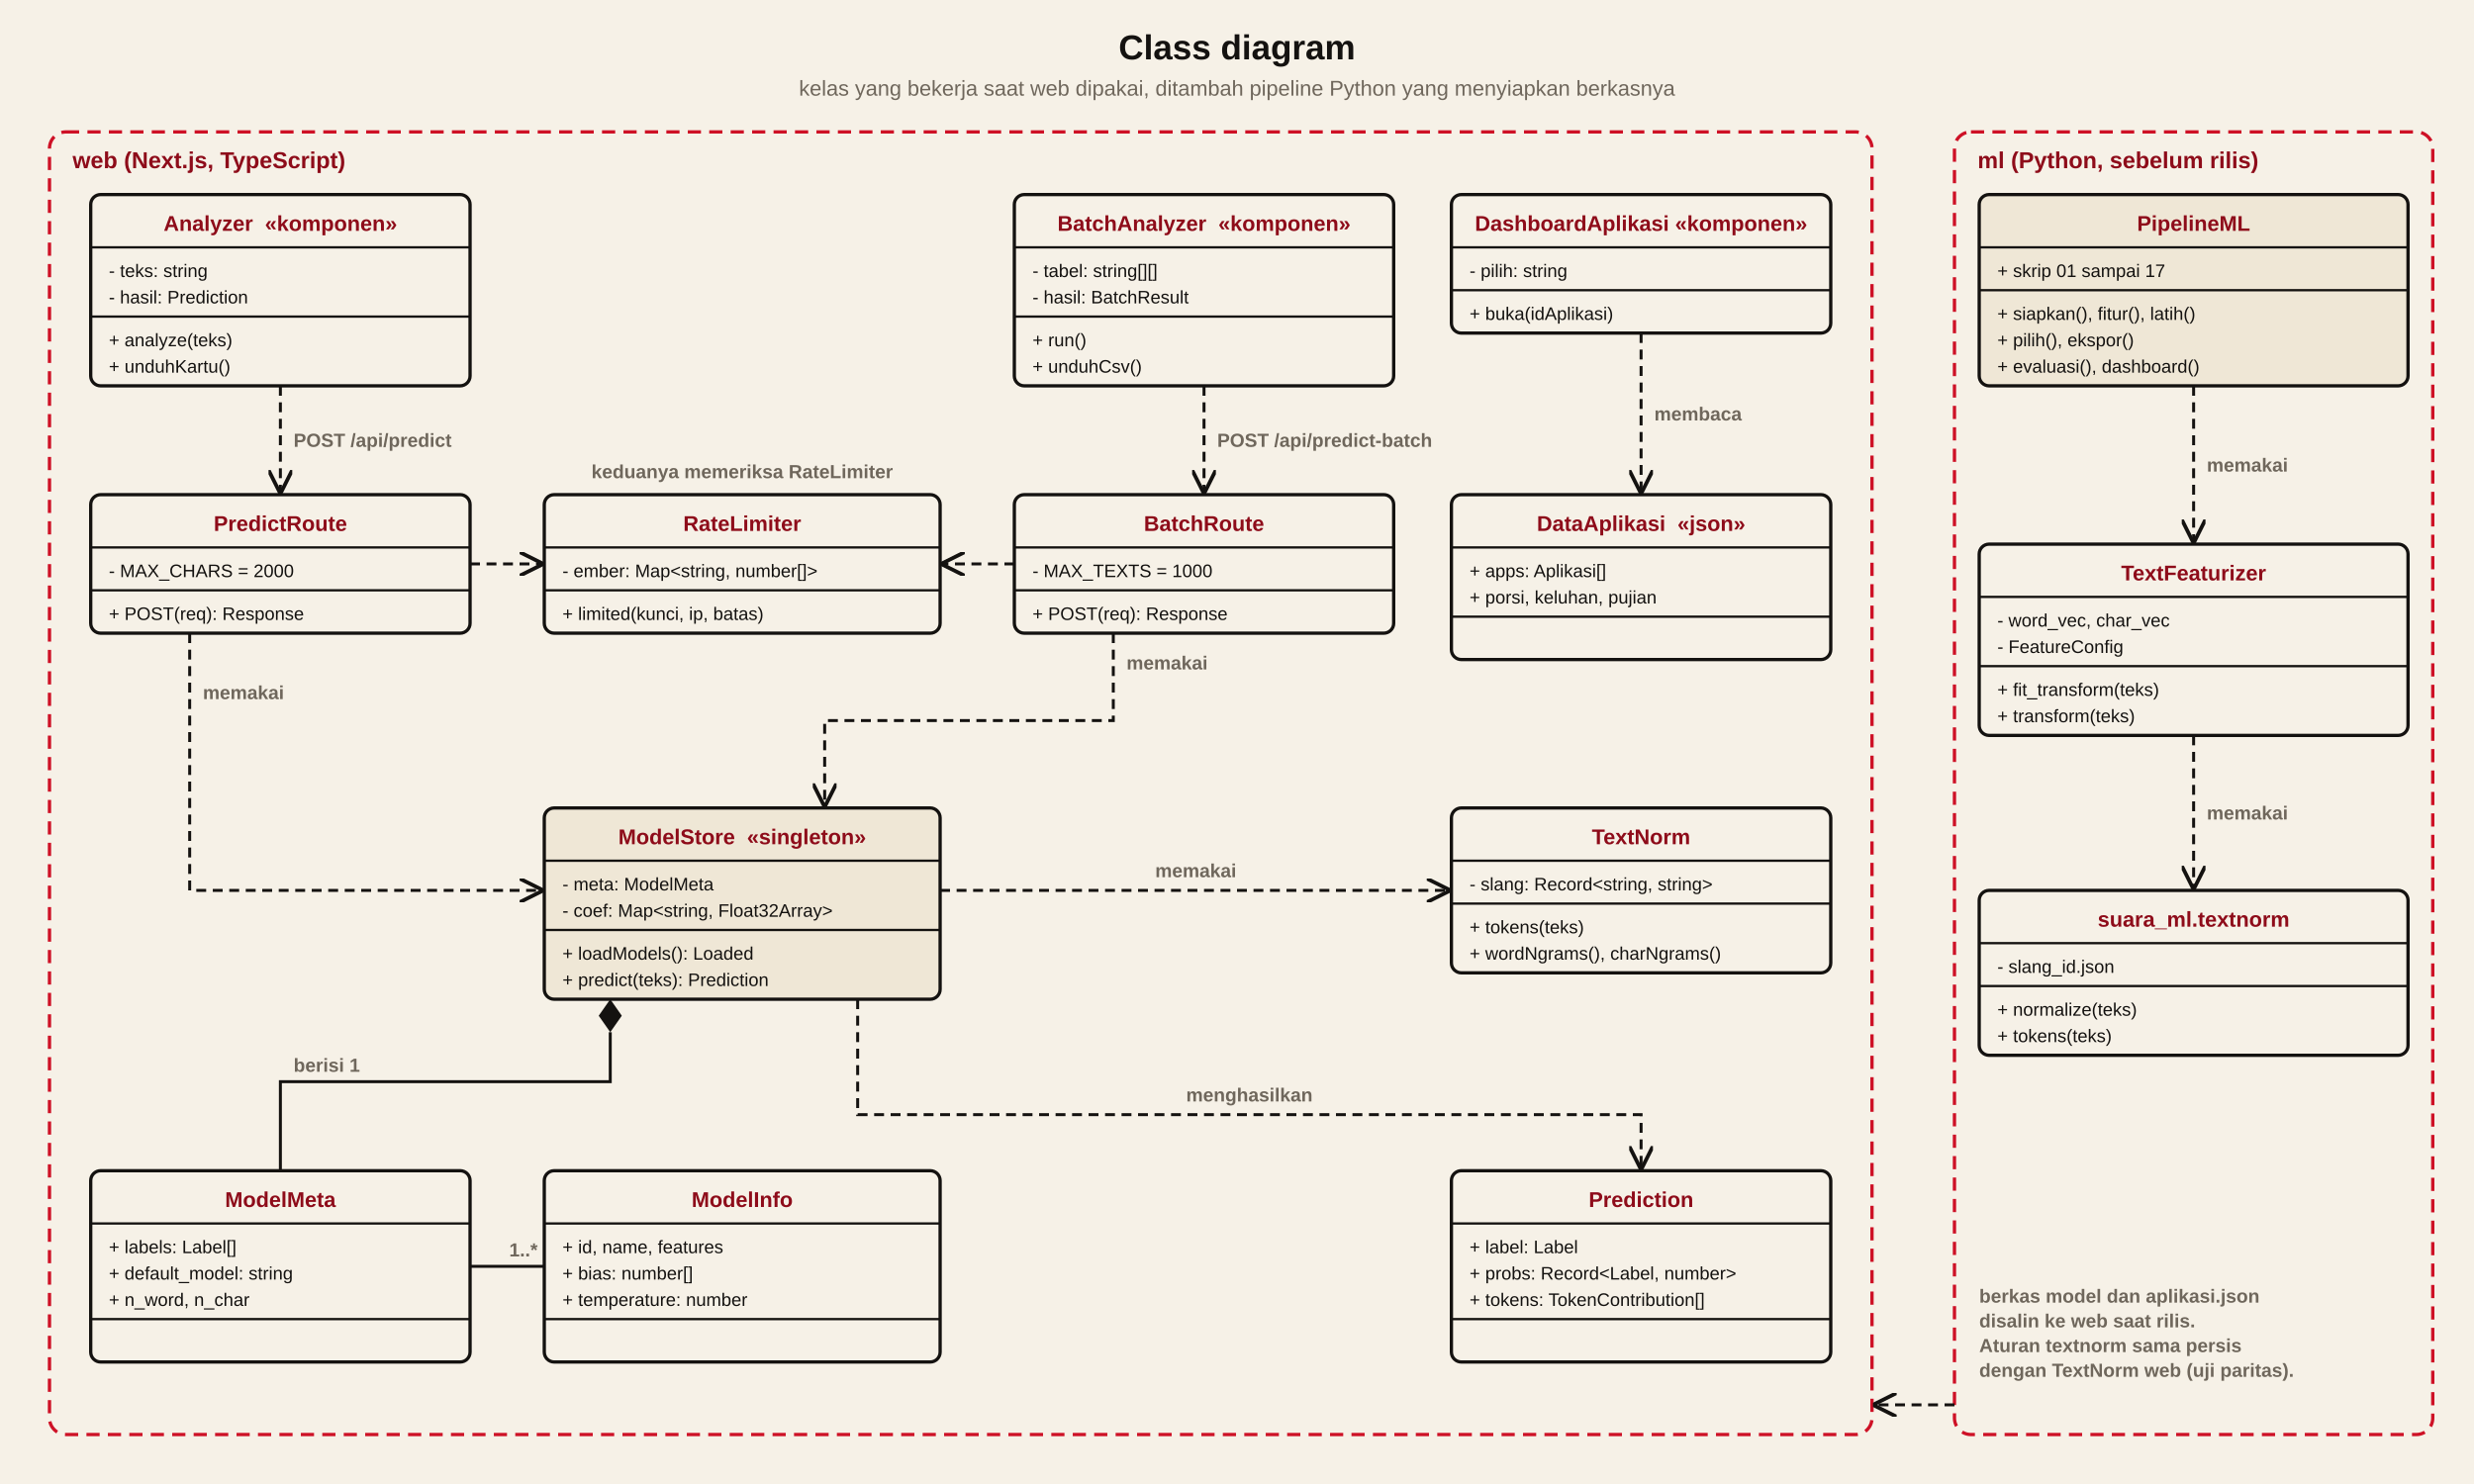
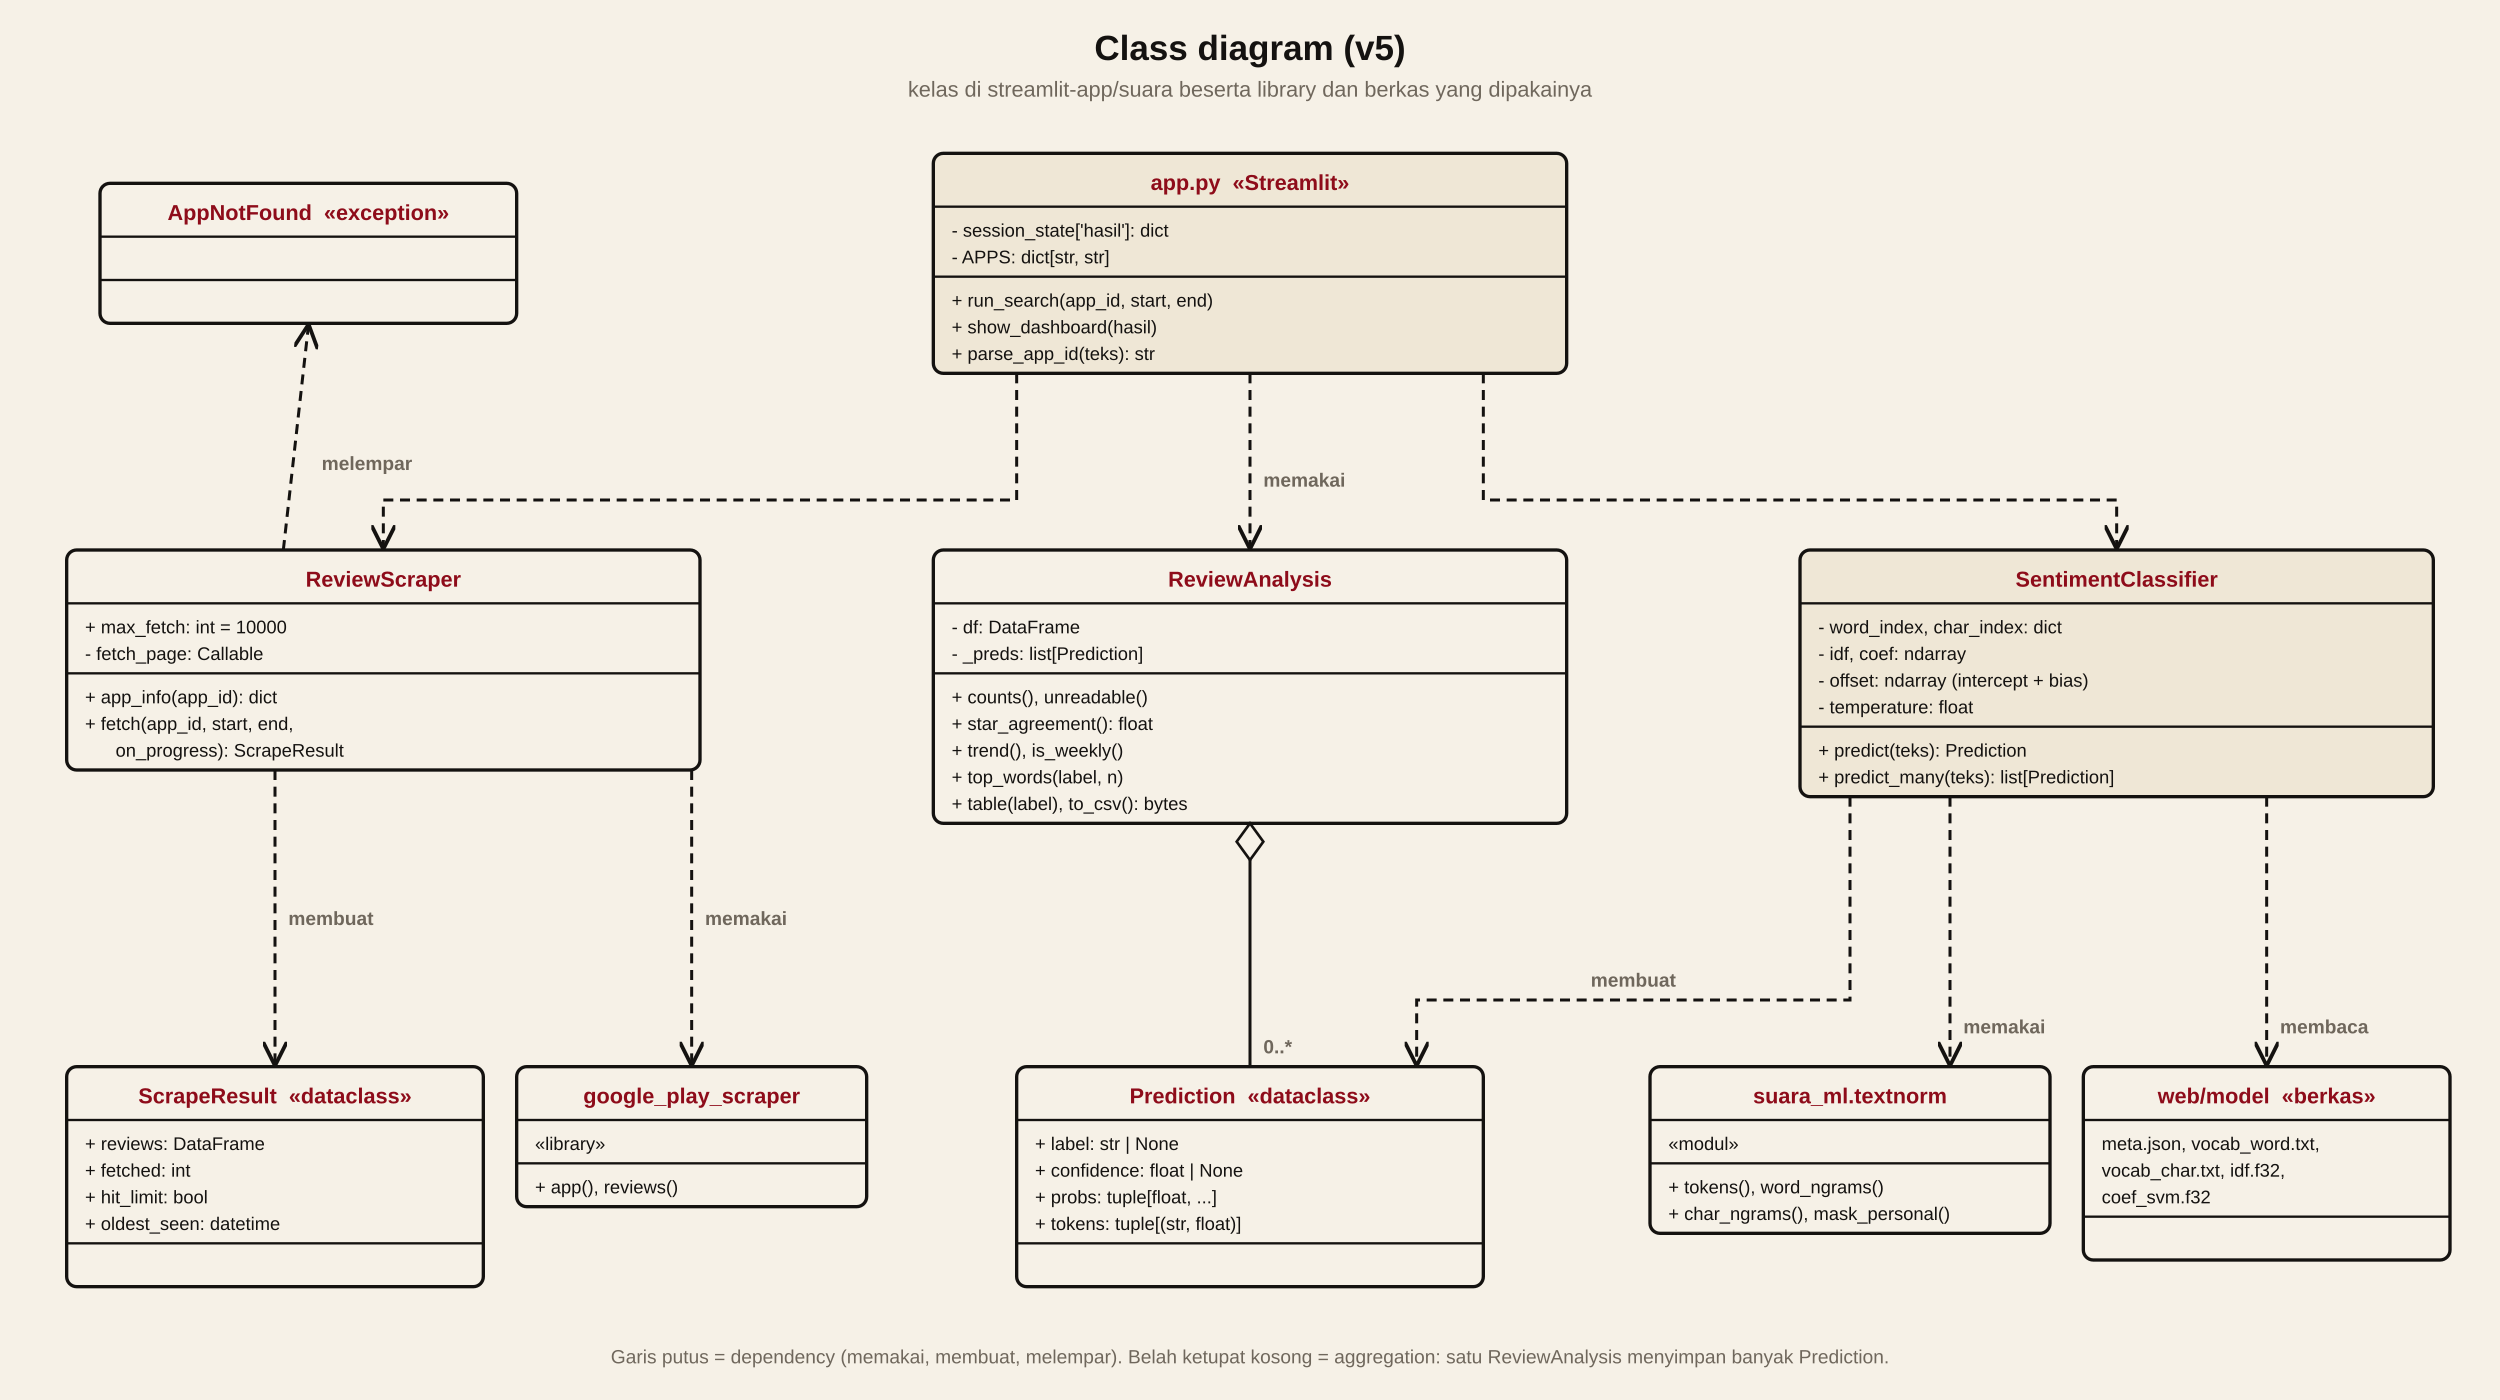
- <svg xmlns="http://www.w3.org/2000/svg" viewBox="0 0 1500 900" width="1500" height="900" role="img" aria-label="Class diagram Suara Rakyat">
+ <svg xmlns="http://www.w3.org/2000/svg" viewBox="0 0 1500 840" width="1500" height="840" role="img" aria-label="Class diagram Suara Rakyat v5">
  <defs>
    <marker id="panah" viewBox="0 0 10 10" refX="9" refY="5" markerWidth="7" markerHeight="7" orient="auto-start-reverse">
      <path d="M0,0L10,5L0,10Z" fill="#141210" />
    </marker>
    <marker id="panah-garis" viewBox="0 0 10 10" refX="9" refY="5" markerWidth="8" markerHeight="8" orient="auto-start-reverse">
      <path d="M0,0L10,5L0,10" fill="none" stroke="#141210" stroke-width="1.6" />
    </marker>
    <marker id="segitiga" viewBox="0 0 12 12" refX="11" refY="6" markerWidth="11" markerHeight="11" orient="auto-start-reverse">
      <path d="M0,0L12,6L0,12Z" fill="#f6f1e7" stroke="#141210" stroke-width="1.4" />
    </marker>
  </defs>
-   <rect width="1500" height="900" fill="#f6f1e7" />
-   <text x="750.0" y="36.0" text-anchor="middle" font-family="Plus Jakarta Sans, Segoe UI, Arial, sans-serif" font-size="21" font-weight="800" fill="#141210" xml:space="preserve">Class diagram</text>
-   <text x="750.0" y="58.0" text-anchor="middle" font-family="Plus Jakarta Sans, Segoe UI, Arial, sans-serif" font-size="13" font-weight="500" fill="#6f675c" xml:space="preserve">kelas yang bekerja saat web dipakai, ditambah pipeline Python yang menyiapkan berkasnya</text>
-   <rect x="30" y="80" width="1105" height="790" rx="10" fill="none" stroke="#ce1126" stroke-width="2" stroke-dasharray="8 5" />
-   <text x="44.0" y="102.0" text-anchor="start" font-family="Plus Jakarta Sans, Segoe UI, Arial, sans-serif" font-size="14" font-weight="700" fill="#8e0c1a" xml:space="preserve">web (Next.js, TypeScript)</text>
-   <rect x="1185" y="80" width="290" height="790" rx="10" fill="none" stroke="#ce1126" stroke-width="2" stroke-dasharray="8 5" />
-   <text x="1199.0" y="102.0" text-anchor="start" font-family="Plus Jakarta Sans, Segoe UI, Arial, sans-serif" font-size="14" font-weight="700" fill="#8e0c1a" xml:space="preserve">ml (Python, sebelum rilis)</text>
-   <rect x="55" y="118" width="230" height="116" rx="6" fill="#f6f1e7" stroke="#141210" stroke-width="2" />
-   <text x="170.0" y="140.0" text-anchor="middle" font-family="Plus Jakarta Sans, Segoe UI, Arial, sans-serif" font-size="13" font-weight="700" fill="#8e0c1a" xml:space="preserve">Analyzer  «komponen»</text>
-   <path d="M55,150H285" stroke="#141210" stroke-width="1.4" />
-   <text x="66.0" y="168.0" text-anchor="start" font-family="Plus Jakarta Sans, Segoe UI, Arial, sans-serif" font-size="11" font-weight="400" fill="#141210" xml:space="preserve">- teks: string</text>
-   <text x="66.0" y="184.0" text-anchor="start" font-family="Plus Jakarta Sans, Segoe UI, Arial, sans-serif" font-size="11" font-weight="400" fill="#141210" xml:space="preserve">- hasil: Prediction</text>
-   <path d="M55,192H285" stroke="#141210" stroke-width="1.4" />
-   <text x="66.0" y="210.0" text-anchor="start" font-family="Plus Jakarta Sans, Segoe UI, Arial, sans-serif" font-size="11" font-weight="400" fill="#141210" xml:space="preserve">+ analyze(teks)</text>
-   <text x="66.0" y="226.0" text-anchor="start" font-family="Plus Jakarta Sans, Segoe UI, Arial, sans-serif" font-size="11" font-weight="400" fill="#141210" xml:space="preserve">+ unduhKartu()</text>
-   <rect x="615" y="118" width="230" height="116" rx="6" fill="#f6f1e7" stroke="#141210" stroke-width="2" />
-   <text x="730.0" y="140.0" text-anchor="middle" font-family="Plus Jakarta Sans, Segoe UI, Arial, sans-serif" font-size="13" font-weight="700" fill="#8e0c1a" xml:space="preserve">BatchAnalyzer  «komponen»</text>
-   <path d="M615,150H845" stroke="#141210" stroke-width="1.4" />
-   <text x="626.0" y="168.0" text-anchor="start" font-family="Plus Jakarta Sans, Segoe UI, Arial, sans-serif" font-size="11" font-weight="400" fill="#141210" xml:space="preserve">- tabel: string[][]</text>
-   <text x="626.0" y="184.0" text-anchor="start" font-family="Plus Jakarta Sans, Segoe UI, Arial, sans-serif" font-size="11" font-weight="400" fill="#141210" xml:space="preserve">- hasil: BatchResult</text>
-   <path d="M615,192H845" stroke="#141210" stroke-width="1.4" />
-   <text x="626.0" y="210.0" text-anchor="start" font-family="Plus Jakarta Sans, Segoe UI, Arial, sans-serif" font-size="11" font-weight="400" fill="#141210" xml:space="preserve">+ run()</text>
-   <text x="626.0" y="226.0" text-anchor="start" font-family="Plus Jakarta Sans, Segoe UI, Arial, sans-serif" font-size="11" font-weight="400" fill="#141210" xml:space="preserve">+ unduhCsv()</text>
-   <rect x="880" y="118" width="230" height="84" rx="6" fill="#f6f1e7" stroke="#141210" stroke-width="2" />
-   <text x="995.0" y="140.0" text-anchor="middle" font-family="Plus Jakarta Sans, Segoe UI, Arial, sans-serif" font-size="13" font-weight="700" fill="#8e0c1a" xml:space="preserve">DashboardAplikasi «komponen»</text>
-   <path d="M880,150H1110" stroke="#141210" stroke-width="1.4" />
-   <text x="891.0" y="168.0" text-anchor="start" font-family="Plus Jakarta Sans, Segoe UI, Arial, sans-serif" font-size="11" font-weight="400" fill="#141210" xml:space="preserve">- pilih: string</text>
-   <path d="M880,176H1110" stroke="#141210" stroke-width="1.4" />
-   <text x="891.0" y="194.0" text-anchor="start" font-family="Plus Jakarta Sans, Segoe UI, Arial, sans-serif" font-size="11" font-weight="400" fill="#141210" xml:space="preserve">+ buka(idAplikasi)</text>
-   <rect x="55" y="300" width="230" height="84" rx="6" fill="#f6f1e7" stroke="#141210" stroke-width="2" />
-   <text x="170.0" y="322.0" text-anchor="middle" font-family="Plus Jakarta Sans, Segoe UI, Arial, sans-serif" font-size="13" font-weight="700" fill="#8e0c1a" xml:space="preserve">PredictRoute</text>
-   <path d="M55,332H285" stroke="#141210" stroke-width="1.4" />
-   <text x="66.0" y="350.0" text-anchor="start" font-family="Plus Jakarta Sans, Segoe UI, Arial, sans-serif" font-size="11" font-weight="400" fill="#141210" xml:space="preserve">- MAX_CHARS = 2000</text>
-   <path d="M55,358H285" stroke="#141210" stroke-width="1.4" />
-   <text x="66.0" y="376.0" text-anchor="start" font-family="Plus Jakarta Sans, Segoe UI, Arial, sans-serif" font-size="11" font-weight="400" fill="#141210" xml:space="preserve">+ POST(req): Response</text>
-   <rect x="330" y="300" width="240" height="84" rx="6" fill="#f6f1e7" stroke="#141210" stroke-width="2" />
-   <text x="450.0" y="322.0" text-anchor="middle" font-family="Plus Jakarta Sans, Segoe UI, Arial, sans-serif" font-size="13" font-weight="700" fill="#8e0c1a" xml:space="preserve">RateLimiter</text>
-   <path d="M330,332H570" stroke="#141210" stroke-width="1.4" />
-   <text x="341.0" y="350.0" text-anchor="start" font-family="Plus Jakarta Sans, Segoe UI, Arial, sans-serif" font-size="11" font-weight="400" fill="#141210" xml:space="preserve">- ember: Map&lt;string, number[]&gt;</text>
-   <path d="M330,358H570" stroke="#141210" stroke-width="1.4" />
-   <text x="341.0" y="376.0" text-anchor="start" font-family="Plus Jakarta Sans, Segoe UI, Arial, sans-serif" font-size="11" font-weight="400" fill="#141210" xml:space="preserve">+ limited(kunci, ip, batas)</text>
-   <rect x="615" y="300" width="230" height="84" rx="6" fill="#f6f1e7" stroke="#141210" stroke-width="2" />
-   <text x="730.0" y="322.0" text-anchor="middle" font-family="Plus Jakarta Sans, Segoe UI, Arial, sans-serif" font-size="13" font-weight="700" fill="#8e0c1a" xml:space="preserve">BatchRoute</text>
-   <path d="M615,332H845" stroke="#141210" stroke-width="1.4" />
-   <text x="626.0" y="350.0" text-anchor="start" font-family="Plus Jakarta Sans, Segoe UI, Arial, sans-serif" font-size="11" font-weight="400" fill="#141210" xml:space="preserve">- MAX_TEXTS = 1000</text>
-   <path d="M615,358H845" stroke="#141210" stroke-width="1.4" />
-   <text x="626.0" y="376.0" text-anchor="start" font-family="Plus Jakarta Sans, Segoe UI, Arial, sans-serif" font-size="11" font-weight="400" fill="#141210" xml:space="preserve">+ POST(req): Response</text>
-   <rect x="880" y="300" width="230" height="100" rx="6" fill="#f6f1e7" stroke="#141210" stroke-width="2" />
-   <text x="995.0" y="322.0" text-anchor="middle" font-family="Plus Jakarta Sans, Segoe UI, Arial, sans-serif" font-size="13" font-weight="700" fill="#8e0c1a" xml:space="preserve">DataAplikasi  «json»</text>
-   <path d="M880,332H1110" stroke="#141210" stroke-width="1.4" />
-   <text x="891.0" y="350.0" text-anchor="start" font-family="Plus Jakarta Sans, Segoe UI, Arial, sans-serif" font-size="11" font-weight="400" fill="#141210" xml:space="preserve">+ apps: Aplikasi[]</text>
-   <text x="891.0" y="366.0" text-anchor="start" font-family="Plus Jakarta Sans, Segoe UI, Arial, sans-serif" font-size="11" font-weight="400" fill="#141210" xml:space="preserve">+ porsi, keluhan, pujian</text>
-   <path d="M880,374H1110" stroke="#141210" stroke-width="1.4" />
-   <rect x="330" y="490" width="240" height="116" rx="6" fill="#efe7d6" stroke="#141210" stroke-width="2" />
-   <text x="450.0" y="512.0" text-anchor="middle" font-family="Plus Jakarta Sans, Segoe UI, Arial, sans-serif" font-size="13" font-weight="700" fill="#8e0c1a" xml:space="preserve">ModelStore  «singleton»</text>
-   <path d="M330,522H570" stroke="#141210" stroke-width="1.4" />
-   <text x="341.0" y="540.0" text-anchor="start" font-family="Plus Jakarta Sans, Segoe UI, Arial, sans-serif" font-size="11" font-weight="400" fill="#141210" xml:space="preserve">- meta: ModelMeta</text>
-   <text x="341.0" y="556.0" text-anchor="start" font-family="Plus Jakarta Sans, Segoe UI, Arial, sans-serif" font-size="11" font-weight="400" fill="#141210" xml:space="preserve">- coef: Map&lt;string, Float32Array&gt;</text>
-   <path d="M330,564H570" stroke="#141210" stroke-width="1.4" />
-   <text x="341.0" y="582.0" text-anchor="start" font-family="Plus Jakarta Sans, Segoe UI, Arial, sans-serif" font-size="11" font-weight="400" fill="#141210" xml:space="preserve">+ loadModels(): Loaded</text>
-   <text x="341.0" y="598.0" text-anchor="start" font-family="Plus Jakarta Sans, Segoe UI, Arial, sans-serif" font-size="11" font-weight="400" fill="#141210" xml:space="preserve">+ predict(teks): Prediction</text>
-   <rect x="880" y="490" width="230" height="100" rx="6" fill="#f6f1e7" stroke="#141210" stroke-width="2" />
-   <text x="995.0" y="512.0" text-anchor="middle" font-family="Plus Jakarta Sans, Segoe UI, Arial, sans-serif" font-size="13" font-weight="700" fill="#8e0c1a" xml:space="preserve">TextNorm</text>
-   <path d="M880,522H1110" stroke="#141210" stroke-width="1.4" />
-   <text x="891.0" y="540.0" text-anchor="start" font-family="Plus Jakarta Sans, Segoe UI, Arial, sans-serif" font-size="11" font-weight="400" fill="#141210" xml:space="preserve">- slang: Record&lt;string, string&gt;</text>
-   <path d="M880,548H1110" stroke="#141210" stroke-width="1.4" />
-   <text x="891.0" y="566.0" text-anchor="start" font-family="Plus Jakarta Sans, Segoe UI, Arial, sans-serif" font-size="11" font-weight="400" fill="#141210" xml:space="preserve">+ tokens(teks)</text>
-   <text x="891.0" y="582.0" text-anchor="start" font-family="Plus Jakarta Sans, Segoe UI, Arial, sans-serif" font-size="11" font-weight="400" fill="#141210" xml:space="preserve">+ wordNgrams(), charNgrams()</text>
-   <rect x="55" y="710" width="230" height="116" rx="6" fill="#f6f1e7" stroke="#141210" stroke-width="2" />
-   <text x="170.0" y="732.0" text-anchor="middle" font-family="Plus Jakarta Sans, Segoe UI, Arial, sans-serif" font-size="13" font-weight="700" fill="#8e0c1a" xml:space="preserve">ModelMeta</text>
-   <path d="M55,742H285" stroke="#141210" stroke-width="1.4" />
-   <text x="66.0" y="760.0" text-anchor="start" font-family="Plus Jakarta Sans, Segoe UI, Arial, sans-serif" font-size="11" font-weight="400" fill="#141210" xml:space="preserve">+ labels: Label[]</text>
-   <text x="66.0" y="776.0" text-anchor="start" font-family="Plus Jakarta Sans, Segoe UI, Arial, sans-serif" font-size="11" font-weight="400" fill="#141210" xml:space="preserve">+ default_model: string</text>
-   <text x="66.0" y="792.0" text-anchor="start" font-family="Plus Jakarta Sans, Segoe UI, Arial, sans-serif" font-size="11" font-weight="400" fill="#141210" xml:space="preserve">+ n_word, n_char</text>
-   <path d="M55,800H285" stroke="#141210" stroke-width="1.4" />
-   <rect x="330" y="710" width="240" height="116" rx="6" fill="#f6f1e7" stroke="#141210" stroke-width="2" />
-   <text x="450.0" y="732.0" text-anchor="middle" font-family="Plus Jakarta Sans, Segoe UI, Arial, sans-serif" font-size="13" font-weight="700" fill="#8e0c1a" xml:space="preserve">ModelInfo</text>
-   <path d="M330,742H570" stroke="#141210" stroke-width="1.4" />
-   <text x="341.0" y="760.0" text-anchor="start" font-family="Plus Jakarta Sans, Segoe UI, Arial, sans-serif" font-size="11" font-weight="400" fill="#141210" xml:space="preserve">+ id, name, features</text>
-   <text x="341.0" y="776.0" text-anchor="start" font-family="Plus Jakarta Sans, Segoe UI, Arial, sans-serif" font-size="11" font-weight="400" fill="#141210" xml:space="preserve">+ bias: number[]</text>
-   <text x="341.0" y="792.0" text-anchor="start" font-family="Plus Jakarta Sans, Segoe UI, Arial, sans-serif" font-size="11" font-weight="400" fill="#141210" xml:space="preserve">+ temperature: number</text>
-   <path d="M330,800H570" stroke="#141210" stroke-width="1.4" />
-   <rect x="880" y="710" width="230" height="116" rx="6" fill="#f6f1e7" stroke="#141210" stroke-width="2" />
-   <text x="995.0" y="732.0" text-anchor="middle" font-family="Plus Jakarta Sans, Segoe UI, Arial, sans-serif" font-size="13" font-weight="700" fill="#8e0c1a" xml:space="preserve">Prediction</text>
-   <path d="M880,742H1110" stroke="#141210" stroke-width="1.4" />
-   <text x="891.0" y="760.0" text-anchor="start" font-family="Plus Jakarta Sans, Segoe UI, Arial, sans-serif" font-size="11" font-weight="400" fill="#141210" xml:space="preserve">+ label: Label</text>
-   <text x="891.0" y="776.0" text-anchor="start" font-family="Plus Jakarta Sans, Segoe UI, Arial, sans-serif" font-size="11" font-weight="400" fill="#141210" xml:space="preserve">+ probs: Record&lt;Label, number&gt;</text>
-   <text x="891.0" y="792.0" text-anchor="start" font-family="Plus Jakarta Sans, Segoe UI, Arial, sans-serif" font-size="11" font-weight="400" fill="#141210" xml:space="preserve">+ tokens: TokenContribution[]</text>
-   <path d="M880,800H1110" stroke="#141210" stroke-width="1.4" />
-   <path d="M170.0,234.0L170.0,298.0" stroke="#141210" stroke-width="1.8" fill="none" stroke-dasharray="6 4" marker-end="url(#panah-garis)" />
-   <text x="178.0" y="271.0" text-anchor="start" font-family="Plus Jakarta Sans, Segoe UI, Arial, sans-serif" font-size="11.5" font-weight="600" fill="#6f675c" xml:space="preserve">POST /api/predict</text>
-   <path d="M730.0,234.0L730.0,298.0" stroke="#141210" stroke-width="1.8" fill="none" stroke-dasharray="6 4" marker-end="url(#panah-garis)" />
-   <text x="738.0" y="271.0" text-anchor="start" font-family="Plus Jakarta Sans, Segoe UI, Arial, sans-serif" font-size="11.5" font-weight="600" fill="#6f675c" xml:space="preserve">POST /api/predict-batch</text>
-   <path d="M995.0,202.0L995.0,298.0" stroke="#141210" stroke-width="1.8" fill="none" stroke-dasharray="6 4" marker-end="url(#panah-garis)" />
-   <text x="1003.0" y="255.0" text-anchor="start" font-family="Plus Jakarta Sans, Segoe UI, Arial, sans-serif" font-size="11.5" font-weight="600" fill="#6f675c" xml:space="preserve">membaca</text>
-   <path d="M285.0,342.0L328.0,342.0" stroke="#141210" stroke-width="1.8" fill="none" stroke-dasharray="6 4" marker-end="url(#panah-garis)" />
-   <path d="M615.0,342.0L572.0,342.0" stroke="#141210" stroke-width="1.8" fill="none" stroke-dasharray="6 4" marker-end="url(#panah-garis)" />
-   <text x="450.0" y="290.0" text-anchor="middle" font-family="Plus Jakarta Sans, Segoe UI, Arial, sans-serif" font-size="11.5" font-weight="600" fill="#6f675c" xml:space="preserve">keduanya memeriksa RateLimiter</text>
-   <path d="M115.0,384.0L115.0,540.0L328.0,540.0" stroke="#141210" stroke-width="1.8" fill="none" stroke-dasharray="6 4" marker-end="url(#panah-garis)" />
-   <text x="123.0" y="424.0" text-anchor="start" font-family="Plus Jakarta Sans, Segoe UI, Arial, sans-serif" font-size="11.5" font-weight="600" fill="#6f675c" xml:space="preserve">memakai</text>
-   <path d="M675.0,384.0L675.0,437.0L500.0,437.0L500.0,488.0" stroke="#141210" stroke-width="1.8" fill="none" stroke-dasharray="6 4" marker-end="url(#panah-garis)" />
-   <text x="683.0" y="406.0" text-anchor="start" font-family="Plus Jakarta Sans, Segoe UI, Arial, sans-serif" font-size="11.5" font-weight="600" fill="#6f675c" xml:space="preserve">memakai</text>
-   <path d="M570.0,540.0L878.0,540.0" stroke="#141210" stroke-width="1.8" fill="none" stroke-dasharray="6 4" marker-end="url(#panah-garis)" />
-   <text x="725.0" y="532.0" text-anchor="middle" font-family="Plus Jakarta Sans, Segoe UI, Arial, sans-serif" font-size="11.5" font-weight="600" fill="#6f675c" xml:space="preserve">memakai</text>
-   <path d="M370,606l-7,10l7,10l7,-10z" fill="#141210" />
-   <path d="M370.0,626.0L370.0,656.0L170.0,656.0L170.0,710.0" stroke="#141210" stroke-width="1.8" fill="none" marker-end="none" />
-   <text x="178.0" y="650.0" text-anchor="start" font-family="Plus Jakarta Sans, Segoe UI, Arial, sans-serif" font-size="11.5" font-weight="600" fill="#6f675c" xml:space="preserve">berisi 1</text>
-   <path d="M285.0,768.0L330.0,768.0" stroke="#141210" stroke-width="1.8" fill="none" marker-end="none" />
-   <text x="326.0" y="762.0" text-anchor="end" font-family="Plus Jakarta Sans, Segoe UI, Arial, sans-serif" font-size="11.5" font-weight="600" fill="#6f675c" xml:space="preserve">1..*</text>
-   <path d="M520.0,606.0L520.0,676.0L995.0,676.0L995.0,708.0" stroke="#141210" stroke-width="1.8" fill="none" stroke-dasharray="6 4" marker-end="url(#panah-garis)" />
-   <text x="757.5" y="668.0" text-anchor="middle" font-family="Plus Jakarta Sans, Segoe UI, Arial, sans-serif" font-size="11.5" font-weight="600" fill="#6f675c" xml:space="preserve">menghasilkan</text>
-   <rect x="1200" y="118" width="260" height="116" rx="6" fill="#efe7d6" stroke="#141210" stroke-width="2" />
-   <text x="1330.0" y="140.0" text-anchor="middle" font-family="Plus Jakarta Sans, Segoe UI, Arial, sans-serif" font-size="13" font-weight="700" fill="#8e0c1a" xml:space="preserve">PipelineML</text>
-   <path d="M1200,150H1460" stroke="#141210" stroke-width="1.4" />
-   <text x="1211.0" y="168.0" text-anchor="start" font-family="Plus Jakarta Sans, Segoe UI, Arial, sans-serif" font-size="11" font-weight="400" fill="#141210" xml:space="preserve">+ skrip 01 sampai 17</text>
-   <path d="M1200,176H1460" stroke="#141210" stroke-width="1.4" />
-   <text x="1211.0" y="194.0" text-anchor="start" font-family="Plus Jakarta Sans, Segoe UI, Arial, sans-serif" font-size="11" font-weight="400" fill="#141210" xml:space="preserve">+ siapkan(), fitur(), latih()</text>
-   <text x="1211.0" y="210.0" text-anchor="start" font-family="Plus Jakarta Sans, Segoe UI, Arial, sans-serif" font-size="11" font-weight="400" fill="#141210" xml:space="preserve">+ pilih(), ekspor()</text>
-   <text x="1211.0" y="226.0" text-anchor="start" font-family="Plus Jakarta Sans, Segoe UI, Arial, sans-serif" font-size="11" font-weight="400" fill="#141210" xml:space="preserve">+ evaluasi(), dashboard()</text>
-   <rect x="1200" y="330" width="260" height="116" rx="6" fill="#f6f1e7" stroke="#141210" stroke-width="2" />
-   <text x="1330.0" y="352.0" text-anchor="middle" font-family="Plus Jakarta Sans, Segoe UI, Arial, sans-serif" font-size="13" font-weight="700" fill="#8e0c1a" xml:space="preserve">TextFeaturizer</text>
-   <path d="M1200,362H1460" stroke="#141210" stroke-width="1.4" />
-   <text x="1211.0" y="380.0" text-anchor="start" font-family="Plus Jakarta Sans, Segoe UI, Arial, sans-serif" font-size="11" font-weight="400" fill="#141210" xml:space="preserve">- word_vec, char_vec</text>
-   <text x="1211.0" y="396.0" text-anchor="start" font-family="Plus Jakarta Sans, Segoe UI, Arial, sans-serif" font-size="11" font-weight="400" fill="#141210" xml:space="preserve">- FeatureConfig</text>
-   <path d="M1200,404H1460" stroke="#141210" stroke-width="1.4" />
-   <text x="1211.0" y="422.0" text-anchor="start" font-family="Plus Jakarta Sans, Segoe UI, Arial, sans-serif" font-size="11" font-weight="400" fill="#141210" xml:space="preserve">+ fit_transform(teks)</text>
-   <text x="1211.0" y="438.0" text-anchor="start" font-family="Plus Jakarta Sans, Segoe UI, Arial, sans-serif" font-size="11" font-weight="400" fill="#141210" xml:space="preserve">+ transform(teks)</text>
-   <rect x="1200" y="540" width="260" height="100" rx="6" fill="#f6f1e7" stroke="#141210" stroke-width="2" />
-   <text x="1330.0" y="562.0" text-anchor="middle" font-family="Plus Jakarta Sans, Segoe UI, Arial, sans-serif" font-size="13" font-weight="700" fill="#8e0c1a" xml:space="preserve">suara_ml.textnorm</text>
-   <path d="M1200,572H1460" stroke="#141210" stroke-width="1.4" />
-   <text x="1211.0" y="590.0" text-anchor="start" font-family="Plus Jakarta Sans, Segoe UI, Arial, sans-serif" font-size="11" font-weight="400" fill="#141210" xml:space="preserve">- slang_id.json</text>
-   <path d="M1200,598H1460" stroke="#141210" stroke-width="1.4" />
-   <text x="1211.0" y="616.0" text-anchor="start" font-family="Plus Jakarta Sans, Segoe UI, Arial, sans-serif" font-size="11" font-weight="400" fill="#141210" xml:space="preserve">+ normalize(teks)</text>
-   <text x="1211.0" y="632.0" text-anchor="start" font-family="Plus Jakarta Sans, Segoe UI, Arial, sans-serif" font-size="11" font-weight="400" fill="#141210" xml:space="preserve">+ tokens(teks)</text>
-   <path d="M1330.0,234.0L1330.0,328.0" stroke="#141210" stroke-width="1.8" fill="none" stroke-dasharray="6 4" marker-end="url(#panah-garis)" />
-   <text x="1338.0" y="286.0" text-anchor="start" font-family="Plus Jakarta Sans, Segoe UI, Arial, sans-serif" font-size="11.5" font-weight="600" fill="#6f675c" xml:space="preserve">memakai</text>
-   <path d="M1330.0,446.0L1330.0,538.0" stroke="#141210" stroke-width="1.8" fill="none" stroke-dasharray="6 4" marker-end="url(#panah-garis)" />
-   <text x="1338.0" y="497.0" text-anchor="start" font-family="Plus Jakarta Sans, Segoe UI, Arial, sans-serif" font-size="11.5" font-weight="600" fill="#6f675c" xml:space="preserve">memakai</text>
-   <path d="M1185.0,852.0L1137.0,852.0" stroke="#141210" stroke-width="1.8" fill="none" stroke-dasharray="6 4" marker-end="url(#panah-garis)" />
-   <text x="1200.0" y="790.0" text-anchor="start" font-family="Plus Jakarta Sans, Segoe UI, Arial, sans-serif" font-size="11.5" font-weight="600" fill="#6f675c" xml:space="preserve">berkas model dan aplikasi.json</text>
-   <text x="1200.0" y="805.0" text-anchor="start" font-family="Plus Jakarta Sans, Segoe UI, Arial, sans-serif" font-size="11.5" font-weight="600" fill="#6f675c" xml:space="preserve">disalin ke web saat rilis.</text>
-   <text x="1200.0" y="820.0" text-anchor="start" font-family="Plus Jakarta Sans, Segoe UI, Arial, sans-serif" font-size="11.5" font-weight="600" fill="#6f675c" xml:space="preserve">Aturan textnorm sama persis</text>
-   <text x="1200.0" y="835.0" text-anchor="start" font-family="Plus Jakarta Sans, Segoe UI, Arial, sans-serif" font-size="11.5" font-weight="600" fill="#6f675c" xml:space="preserve">dengan TextNorm web (uji paritas).</text>
+   <rect width="1500" height="840" fill="#f6f1e7" />
+   <text x="750.0" y="36.0" text-anchor="middle" font-family="Plus Jakarta Sans, Segoe UI, Arial, sans-serif" font-size="21" font-weight="800" fill="#141210" xml:space="preserve">Class diagram (v5)</text>
+   <text x="750.0" y="58.0" text-anchor="middle" font-family="Plus Jakarta Sans, Segoe UI, Arial, sans-serif" font-size="13" font-weight="500" fill="#6f675c" xml:space="preserve">kelas di streamlit-app/suara beserta library dan berkas yang dipakainya</text>
+   <rect x="560" y="92" width="380" height="132" rx="6" fill="#efe7d6" stroke="#141210" stroke-width="2" />
+   <text x="750.0" y="114.0" text-anchor="middle" font-family="Plus Jakarta Sans, Segoe UI, Arial, sans-serif" font-size="13" font-weight="700" fill="#8e0c1a" xml:space="preserve">app.py  «Streamlit»</text>
+   <path d="M560,124H940" stroke="#141210" stroke-width="1.4" />
+   <text x="571.0" y="142.0" text-anchor="start" font-family="Plus Jakarta Sans, Segoe UI, Arial, sans-serif" font-size="11" font-weight="400" fill="#141210" xml:space="preserve">- session_state['hasil']: dict</text>
+   <text x="571.0" y="158.0" text-anchor="start" font-family="Plus Jakarta Sans, Segoe UI, Arial, sans-serif" font-size="11" font-weight="400" fill="#141210" xml:space="preserve">- APPS: dict[str, str]</text>
+   <path d="M560,166H940" stroke="#141210" stroke-width="1.4" />
+   <text x="571.0" y="184.0" text-anchor="start" font-family="Plus Jakarta Sans, Segoe UI, Arial, sans-serif" font-size="11" font-weight="400" fill="#141210" xml:space="preserve">+ run_search(app_id, start, end)</text>
+   <text x="571.0" y="200.0" text-anchor="start" font-family="Plus Jakarta Sans, Segoe UI, Arial, sans-serif" font-size="11" font-weight="400" fill="#141210" xml:space="preserve">+ show_dashboard(hasil)</text>
+   <text x="571.0" y="216.0" text-anchor="start" font-family="Plus Jakarta Sans, Segoe UI, Arial, sans-serif" font-size="11" font-weight="400" fill="#141210" xml:space="preserve">+ parse_app_id(teks): str</text>
+   <rect x="60" y="110" width="250" height="84" rx="6" fill="#f6f1e7" stroke="#141210" stroke-width="2" />
+   <text x="185.0" y="132.0" text-anchor="middle" font-family="Plus Jakarta Sans, Segoe UI, Arial, sans-serif" font-size="13" font-weight="700" fill="#8e0c1a" xml:space="preserve">AppNotFound  «exception»</text>
+   <path d="M60,142H310" stroke="#141210" stroke-width="1.4" />
+   <path d="M60,168H310" stroke="#141210" stroke-width="1.4" />
+   <rect x="40" y="330" width="380" height="132" rx="6" fill="#f6f1e7" stroke="#141210" stroke-width="2" />
+   <text x="230.0" y="352.0" text-anchor="middle" font-family="Plus Jakarta Sans, Segoe UI, Arial, sans-serif" font-size="13" font-weight="700" fill="#8e0c1a" xml:space="preserve">ReviewScraper</text>
+   <path d="M40,362H420" stroke="#141210" stroke-width="1.4" />
+   <text x="51.0" y="380.0" text-anchor="start" font-family="Plus Jakarta Sans, Segoe UI, Arial, sans-serif" font-size="11" font-weight="400" fill="#141210" xml:space="preserve">+ max_fetch: int = 10000</text>
+   <text x="51.0" y="396.0" text-anchor="start" font-family="Plus Jakarta Sans, Segoe UI, Arial, sans-serif" font-size="11" font-weight="400" fill="#141210" xml:space="preserve">- fetch_page: Callable</text>
+   <path d="M40,404H420" stroke="#141210" stroke-width="1.4" />
+   <text x="51.0" y="422.0" text-anchor="start" font-family="Plus Jakarta Sans, Segoe UI, Arial, sans-serif" font-size="11" font-weight="400" fill="#141210" xml:space="preserve">+ app_info(app_id): dict</text>
+   <text x="51.0" y="438.0" text-anchor="start" font-family="Plus Jakarta Sans, Segoe UI, Arial, sans-serif" font-size="11" font-weight="400" fill="#141210" xml:space="preserve">+ fetch(app_id, start, end,</text>
+   <text x="51.0" y="454.0" text-anchor="start" font-family="Plus Jakarta Sans, Segoe UI, Arial, sans-serif" font-size="11" font-weight="400" fill="#141210" xml:space="preserve">      on_progress): ScrapeResult</text>
+   <rect x="560" y="330" width="380" height="164" rx="6" fill="#f6f1e7" stroke="#141210" stroke-width="2" />
+   <text x="750.0" y="352.0" text-anchor="middle" font-family="Plus Jakarta Sans, Segoe UI, Arial, sans-serif" font-size="13" font-weight="700" fill="#8e0c1a" xml:space="preserve">ReviewAnalysis</text>
+   <path d="M560,362H940" stroke="#141210" stroke-width="1.4" />
+   <text x="571.0" y="380.0" text-anchor="start" font-family="Plus Jakarta Sans, Segoe UI, Arial, sans-serif" font-size="11" font-weight="400" fill="#141210" xml:space="preserve">- df: DataFrame</text>
+   <text x="571.0" y="396.0" text-anchor="start" font-family="Plus Jakarta Sans, Segoe UI, Arial, sans-serif" font-size="11" font-weight="400" fill="#141210" xml:space="preserve">- _preds: list[Prediction]</text>
+   <path d="M560,404H940" stroke="#141210" stroke-width="1.4" />
+   <text x="571.0" y="422.0" text-anchor="start" font-family="Plus Jakarta Sans, Segoe UI, Arial, sans-serif" font-size="11" font-weight="400" fill="#141210" xml:space="preserve">+ counts(), unreadable()</text>
+   <text x="571.0" y="438.0" text-anchor="start" font-family="Plus Jakarta Sans, Segoe UI, Arial, sans-serif" font-size="11" font-weight="400" fill="#141210" xml:space="preserve">+ star_agreement(): float</text>
+   <text x="571.0" y="454.0" text-anchor="start" font-family="Plus Jakarta Sans, Segoe UI, Arial, sans-serif" font-size="11" font-weight="400" fill="#141210" xml:space="preserve">+ trend(), is_weekly()</text>
+   <text x="571.0" y="470.0" text-anchor="start" font-family="Plus Jakarta Sans, Segoe UI, Arial, sans-serif" font-size="11" font-weight="400" fill="#141210" xml:space="preserve">+ top_words(label, n)</text>
+   <text x="571.0" y="486.0" text-anchor="start" font-family="Plus Jakarta Sans, Segoe UI, Arial, sans-serif" font-size="11" font-weight="400" fill="#141210" xml:space="preserve">+ table(label), to_csv(): bytes</text>
+   <rect x="1080" y="330" width="380" height="148" rx="6" fill="#efe7d6" stroke="#141210" stroke-width="2" />
+   <text x="1270.0" y="352.0" text-anchor="middle" font-family="Plus Jakarta Sans, Segoe UI, Arial, sans-serif" font-size="13" font-weight="700" fill="#8e0c1a" xml:space="preserve">SentimentClassifier</text>
+   <path d="M1080,362H1460" stroke="#141210" stroke-width="1.4" />
+   <text x="1091.0" y="380.0" text-anchor="start" font-family="Plus Jakarta Sans, Segoe UI, Arial, sans-serif" font-size="11" font-weight="400" fill="#141210" xml:space="preserve">- word_index, char_index: dict</text>
+   <text x="1091.0" y="396.0" text-anchor="start" font-family="Plus Jakarta Sans, Segoe UI, Arial, sans-serif" font-size="11" font-weight="400" fill="#141210" xml:space="preserve">- idf, coef: ndarray</text>
+   <text x="1091.0" y="412.0" text-anchor="start" font-family="Plus Jakarta Sans, Segoe UI, Arial, sans-serif" font-size="11" font-weight="400" fill="#141210" xml:space="preserve">- offset: ndarray (intercept + bias)</text>
+   <text x="1091.0" y="428.0" text-anchor="start" font-family="Plus Jakarta Sans, Segoe UI, Arial, sans-serif" font-size="11" font-weight="400" fill="#141210" xml:space="preserve">- temperature: float</text>
+   <path d="M1080,436H1460" stroke="#141210" stroke-width="1.4" />
+   <text x="1091.0" y="454.0" text-anchor="start" font-family="Plus Jakarta Sans, Segoe UI, Arial, sans-serif" font-size="11" font-weight="400" fill="#141210" xml:space="preserve">+ predict(teks): Prediction</text>
+   <text x="1091.0" y="470.0" text-anchor="start" font-family="Plus Jakarta Sans, Segoe UI, Arial, sans-serif" font-size="11" font-weight="400" fill="#141210" xml:space="preserve">+ predict_many(teks): list[Prediction]</text>
+   <rect x="40" y="640" width="250" height="132" rx="6" fill="#f6f1e7" stroke="#141210" stroke-width="2" />
+   <text x="165.0" y="662.0" text-anchor="middle" font-family="Plus Jakarta Sans, Segoe UI, Arial, sans-serif" font-size="13" font-weight="700" fill="#8e0c1a" xml:space="preserve">ScrapeResult  «dataclass»</text>
+   <path d="M40,672H290" stroke="#141210" stroke-width="1.4" />
+   <text x="51.0" y="690.0" text-anchor="start" font-family="Plus Jakarta Sans, Segoe UI, Arial, sans-serif" font-size="11" font-weight="400" fill="#141210" xml:space="preserve">+ reviews: DataFrame</text>
+   <text x="51.0" y="706.0" text-anchor="start" font-family="Plus Jakarta Sans, Segoe UI, Arial, sans-serif" font-size="11" font-weight="400" fill="#141210" xml:space="preserve">+ fetched: int</text>
+   <text x="51.0" y="722.0" text-anchor="start" font-family="Plus Jakarta Sans, Segoe UI, Arial, sans-serif" font-size="11" font-weight="400" fill="#141210" xml:space="preserve">+ hit_limit: bool</text>
+   <text x="51.0" y="738.0" text-anchor="start" font-family="Plus Jakarta Sans, Segoe UI, Arial, sans-serif" font-size="11" font-weight="400" fill="#141210" xml:space="preserve">+ oldest_seen: datetime</text>
+   <path d="M40,746H290" stroke="#141210" stroke-width="1.4" />
+   <rect x="310" y="640" width="210" height="84" rx="6" fill="#f6f1e7" stroke="#141210" stroke-width="2" />
+   <text x="415.0" y="662.0" text-anchor="middle" font-family="Plus Jakarta Sans, Segoe UI, Arial, sans-serif" font-size="13" font-weight="700" fill="#8e0c1a" xml:space="preserve">google_play_scraper</text>
+   <path d="M310,672H520" stroke="#141210" stroke-width="1.4" />
+   <text x="321.0" y="690.0" text-anchor="start" font-family="Plus Jakarta Sans, Segoe UI, Arial, sans-serif" font-size="11" font-weight="400" fill="#141210" xml:space="preserve">«library»</text>
+   <path d="M310,698H520" stroke="#141210" stroke-width="1.4" />
+   <text x="321.0" y="716.0" text-anchor="start" font-family="Plus Jakarta Sans, Segoe UI, Arial, sans-serif" font-size="11" font-weight="400" fill="#141210" xml:space="preserve">+ app(), reviews()</text>
+   <rect x="610" y="640" width="280" height="132" rx="6" fill="#f6f1e7" stroke="#141210" stroke-width="2" />
+   <text x="750.0" y="662.0" text-anchor="middle" font-family="Plus Jakarta Sans, Segoe UI, Arial, sans-serif" font-size="13" font-weight="700" fill="#8e0c1a" xml:space="preserve">Prediction  «dataclass»</text>
+   <path d="M610,672H890" stroke="#141210" stroke-width="1.4" />
+   <text x="621.0" y="690.0" text-anchor="start" font-family="Plus Jakarta Sans, Segoe UI, Arial, sans-serif" font-size="11" font-weight="400" fill="#141210" xml:space="preserve">+ label: str | None</text>
+   <text x="621.0" y="706.0" text-anchor="start" font-family="Plus Jakarta Sans, Segoe UI, Arial, sans-serif" font-size="11" font-weight="400" fill="#141210" xml:space="preserve">+ confidence: float | None</text>
+   <text x="621.0" y="722.0" text-anchor="start" font-family="Plus Jakarta Sans, Segoe UI, Arial, sans-serif" font-size="11" font-weight="400" fill="#141210" xml:space="preserve">+ probs: tuple[float, ...]</text>
+   <text x="621.0" y="738.0" text-anchor="start" font-family="Plus Jakarta Sans, Segoe UI, Arial, sans-serif" font-size="11" font-weight="400" fill="#141210" xml:space="preserve">+ tokens: tuple[(str, float)]</text>
+   <path d="M610,746H890" stroke="#141210" stroke-width="1.4" />
+   <rect x="990" y="640" width="240" height="100" rx="6" fill="#f6f1e7" stroke="#141210" stroke-width="2" />
+   <text x="1110.0" y="662.0" text-anchor="middle" font-family="Plus Jakarta Sans, Segoe UI, Arial, sans-serif" font-size="13" font-weight="700" fill="#8e0c1a" xml:space="preserve">suara_ml.textnorm</text>
+   <path d="M990,672H1230" stroke="#141210" stroke-width="1.4" />
+   <text x="1001.0" y="690.0" text-anchor="start" font-family="Plus Jakarta Sans, Segoe UI, Arial, sans-serif" font-size="11" font-weight="400" fill="#141210" xml:space="preserve">«modul»</text>
+   <path d="M990,698H1230" stroke="#141210" stroke-width="1.4" />
+   <text x="1001.0" y="716.0" text-anchor="start" font-family="Plus Jakarta Sans, Segoe UI, Arial, sans-serif" font-size="11" font-weight="400" fill="#141210" xml:space="preserve">+ tokens(), word_ngrams()</text>
+   <text x="1001.0" y="732.0" text-anchor="start" font-family="Plus Jakarta Sans, Segoe UI, Arial, sans-serif" font-size="11" font-weight="400" fill="#141210" xml:space="preserve">+ char_ngrams(), mask_personal()</text>
+   <rect x="1250" y="640" width="220" height="116" rx="6" fill="#f6f1e7" stroke="#141210" stroke-width="2" />
+   <text x="1360.0" y="662.0" text-anchor="middle" font-family="Plus Jakarta Sans, Segoe UI, Arial, sans-serif" font-size="13" font-weight="700" fill="#8e0c1a" xml:space="preserve">web/model  «berkas»</text>
+   <path d="M1250,672H1470" stroke="#141210" stroke-width="1.4" />
+   <text x="1261.0" y="690.0" text-anchor="start" font-family="Plus Jakarta Sans, Segoe UI, Arial, sans-serif" font-size="11" font-weight="400" fill="#141210" xml:space="preserve">meta.json, vocab_word.txt,</text>
+   <text x="1261.0" y="706.0" text-anchor="start" font-family="Plus Jakarta Sans, Segoe UI, Arial, sans-serif" font-size="11" font-weight="400" fill="#141210" xml:space="preserve">vocab_char.txt, idf.f32,</text>
+   <text x="1261.0" y="722.0" text-anchor="start" font-family="Plus Jakarta Sans, Segoe UI, Arial, sans-serif" font-size="11" font-weight="400" fill="#141210" xml:space="preserve">coef_svm.f32</text>
+   <path d="M1250,730H1470" stroke="#141210" stroke-width="1.4" />
+   <path d="M610.0,224.0L610.0,300.0L230.0,300.0L230.0,328.0" stroke="#141210" stroke-width="1.8" fill="none" stroke-dasharray="6 4" marker-end="url(#panah-garis)" />
+   <path d="M750.0,224.0L750.0,328.0" stroke="#141210" stroke-width="1.8" fill="none" stroke-dasharray="6 4" marker-end="url(#panah-garis)" />
+   <path d="M890.0,224.0L890.0,300.0L1270.0,300.0L1270.0,328.0" stroke="#141210" stroke-width="1.8" fill="none" stroke-dasharray="6 4" marker-end="url(#panah-garis)" />
+   <text x="758.0" y="292.0" text-anchor="start" font-family="Plus Jakarta Sans, Segoe UI, Arial, sans-serif" font-size="11.5" font-weight="600" fill="#6f675c" xml:space="preserve">memakai</text>
+   <path d="M170.0,330.0L185.0,196.0" stroke="#141210" stroke-width="1.8" fill="none" stroke-dasharray="6 4" marker-end="url(#panah-garis)" />
+   <text x="193.0" y="282.0" text-anchor="start" font-family="Plus Jakarta Sans, Segoe UI, Arial, sans-serif" font-size="11.5" font-weight="600" fill="#6f675c" xml:space="preserve">melempar</text>
+   <path d="M165.0,462.0L165.0,638.0" stroke="#141210" stroke-width="1.8" fill="none" stroke-dasharray="6 4" marker-end="url(#panah-garis)" />
+   <text x="173.0" y="555.0" text-anchor="start" font-family="Plus Jakarta Sans, Segoe UI, Arial, sans-serif" font-size="11.5" font-weight="600" fill="#6f675c" xml:space="preserve">membuat</text>
+   <path d="M415.0,462.0L415.0,638.0" stroke="#141210" stroke-width="1.8" fill="none" stroke-dasharray="6 4" marker-end="url(#panah-garis)" />
+   <text x="423.0" y="555.0" text-anchor="start" font-family="Plus Jakarta Sans, Segoe UI, Arial, sans-serif" font-size="11.5" font-weight="600" fill="#6f675c" xml:space="preserve">memakai</text>
+   <path d="M750.0,494l-8,11l8,11l8,-11z" fill="#f6f1e7" stroke="#141210" stroke-width="1.6" />
+   <path d="M750.0,516.0L750.0,640.0" stroke="#141210" stroke-width="1.8" fill="none" marker-end="none" />
+   <text x="758.0" y="632.0" text-anchor="start" font-family="Plus Jakarta Sans, Segoe UI, Arial, sans-serif" font-size="11.5" font-weight="600" fill="#6f675c" xml:space="preserve">0..*</text>
+   <path d="M1110.0,478.0L1110.0,600.0L850.0,600.0L850.0,638.0" stroke="#141210" stroke-width="1.8" fill="none" stroke-dasharray="6 4" marker-end="url(#panah-garis)" />
+   <text x="980.0" y="592.0" text-anchor="middle" font-family="Plus Jakarta Sans, Segoe UI, Arial, sans-serif" font-size="11.5" font-weight="600" fill="#6f675c" xml:space="preserve">membuat</text>
+   <path d="M1170.0,478.0L1170.0,638.0" stroke="#141210" stroke-width="1.8" fill="none" stroke-dasharray="6 4" marker-end="url(#panah-garis)" />
+   <text x="1178.0" y="620.0" text-anchor="start" font-family="Plus Jakarta Sans, Segoe UI, Arial, sans-serif" font-size="11.5" font-weight="600" fill="#6f675c" xml:space="preserve">memakai</text>
+   <path d="M1360.0,478.0L1360.0,638.0" stroke="#141210" stroke-width="1.8" fill="none" stroke-dasharray="6 4" marker-end="url(#panah-garis)" />
+   <text x="1368.0" y="620.0" text-anchor="start" font-family="Plus Jakarta Sans, Segoe UI, Arial, sans-serif" font-size="11.5" font-weight="600" fill="#6f675c" xml:space="preserve">membaca</text>
+   <text x="750.0" y="818.0" text-anchor="middle" font-family="Plus Jakarta Sans, Segoe UI, Arial, sans-serif" font-size="11.5" font-weight="500" fill="#6f675c" xml:space="preserve">Garis putus = dependency (memakai, membuat, melempar). Belah ketupat kosong = aggregation: satu ReviewAnalysis menyimpan banyak Prediction.</text>
</svg>
